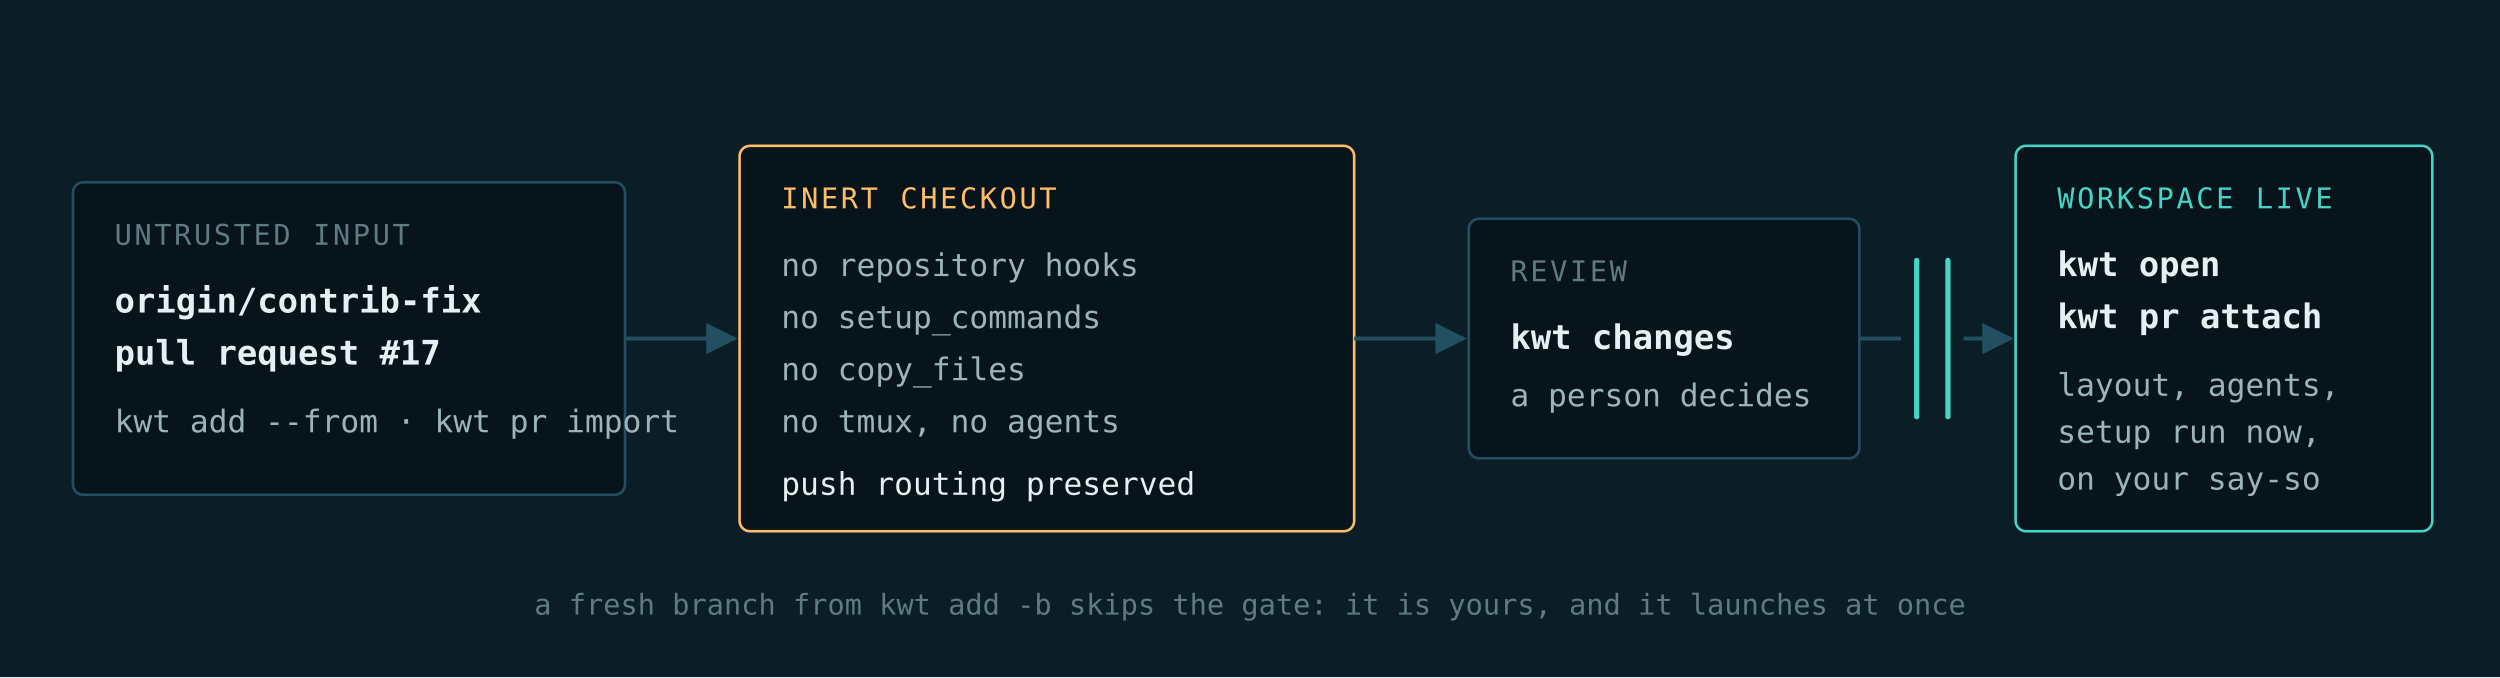
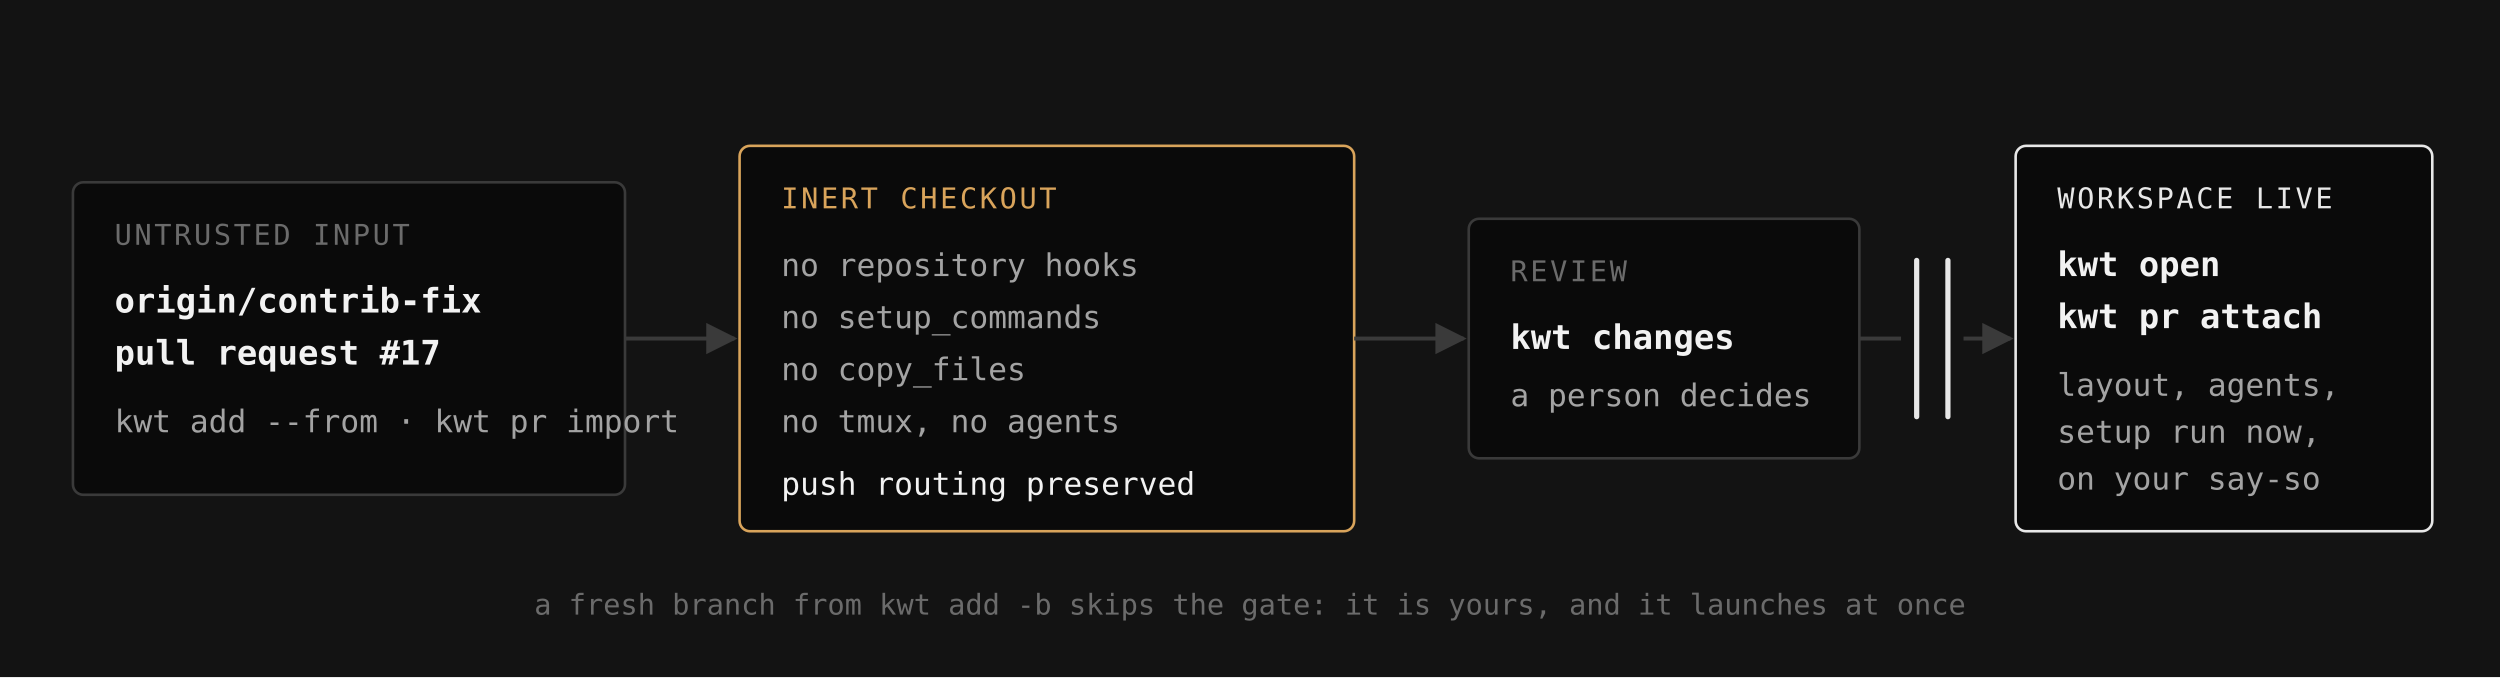
<svg xmlns="http://www.w3.org/2000/svg" viewBox="0 0 960 260" font-family="JetBrains Mono, ui-monospace, Menlo, monospace" font-size="13">
  <defs>
    <marker id="arrow" viewBox="0 0 10 10" refX="9" refY="5" markerWidth="8" markerHeight="8" orient="auto-start-reverse">
-       <path d="M0 0L10 5L0 10z" fill="#235061" />
+       <path d="M0 0L10 5L0 10z" fill="#3a3a3a" />
    </marker>
  </defs>
-   <rect width="960" height="260" fill="#0b1d26" />
+   <rect width="960" height="260" fill="#131313" />
  <g>
-     <rect x="28" y="70" width="212" height="120" rx="4" fill="#07141b" stroke="#235061" />
-     <text x="44" y="94" fill="#5f7a82" font-size="11" letter-spacing="1">UNTRUSTED INPUT</text>
-     <text x="44" y="120" fill="#e6f0f2" font-weight="600">origin/contrib-fix</text>
-     <text x="44" y="140" fill="#e6f0f2" font-weight="600">pull request #17</text>
-     <text x="44" y="166" fill="#9db3ba" font-size="12">kwt add --from · kwt pr import</text>
+     <rect x="28" y="70" width="212" height="120" rx="4" fill="#0a0a0a" stroke="#3a3a3a" />
+     <text x="44" y="94" fill="#6b6b6b" font-size="11" letter-spacing="1">UNTRUSTED INPUT</text>
+     <text x="44" y="120" fill="#f2f2f2" font-weight="600">origin/contrib-fix</text>
+     <text x="44" y="140" fill="#f2f2f2" font-weight="600">pull request #17</text>
+     <text x="44" y="166" fill="#a3a3a3" font-size="12">kwt add --from · kwt pr import</text>
  </g>
-   <path d="M240 130 L282 130" fill="none" stroke="#235061" stroke-width="1.5" marker-end="url(#arrow)" />
+   <path d="M240 130 L282 130" fill="none" stroke="#3a3a3a" stroke-width="1.5" marker-end="url(#arrow)" />
  <g>
-     <rect x="284" y="56" width="236" height="148" rx="4" fill="#07141b" stroke="#ffbd66" />
-     <text x="300" y="80" fill="#ffbd66" font-size="11" letter-spacing="1">INERT CHECKOUT</text>
-     <text x="300" y="106" fill="#9db3ba" font-size="12">no repository hooks</text>
-     <text x="300" y="126" fill="#9db3ba" font-size="12">no setup_commands</text>
-     <text x="300" y="146" fill="#9db3ba" font-size="12">no copy_files</text>
-     <text x="300" y="166" fill="#9db3ba" font-size="12">no tmux, no agents</text>
-     <text x="300" y="190" fill="#e6f0f2" font-size="12">push routing preserved</text>
+     <rect x="284" y="56" width="236" height="148" rx="4" fill="#0a0a0a" stroke="#d9a45b" />
+     <text x="300" y="80" fill="#d9a45b" font-size="11" letter-spacing="1">INERT CHECKOUT</text>
+     <text x="300" y="106" fill="#a3a3a3" font-size="12">no repository hooks</text>
+     <text x="300" y="126" fill="#a3a3a3" font-size="12">no setup_commands</text>
+     <text x="300" y="146" fill="#a3a3a3" font-size="12">no copy_files</text>
+     <text x="300" y="166" fill="#a3a3a3" font-size="12">no tmux, no agents</text>
+     <text x="300" y="190" fill="#f2f2f2" font-size="12">push routing preserved</text>
  </g>
-   <path d="M520 130 L562 130" fill="none" stroke="#235061" stroke-width="1.5" marker-end="url(#arrow)" />
+   <path d="M520 130 L562 130" fill="none" stroke="#3a3a3a" stroke-width="1.5" marker-end="url(#arrow)" />
  <g>
-     <rect x="564" y="84" width="150" height="92" rx="4" fill="#07141b" stroke="#235061" />
-     <text x="580" y="108" fill="#5f7a82" font-size="11" letter-spacing="1">REVIEW</text>
-     <text x="580" y="134" fill="#e6f0f2" font-weight="600">kwt changes</text>
-     <text x="580" y="156" fill="#9db3ba" font-size="12">a person decides</text>
+     <rect x="564" y="84" width="150" height="92" rx="4" fill="#0a0a0a" stroke="#3a3a3a" />
+     <text x="580" y="108" fill="#6b6b6b" font-size="11" letter-spacing="1">REVIEW</text>
+     <text x="580" y="134" fill="#f2f2f2" font-weight="600">kwt changes</text>
+     <text x="580" y="156" fill="#a3a3a3" font-size="12">a person decides</text>
  </g>
-   <g stroke="#43d6c5" stroke-width="2" stroke-linecap="round">
+   <g stroke="#e8e8e8" stroke-width="2" stroke-linecap="round">
    <path d="M736 100 L736 160" />
    <path d="M748 100 L748 160" />
  </g>
-   <path d="M714 130 L730 130" fill="none" stroke="#235061" stroke-width="1.5" />
-   <path d="M754 130 L772 130" fill="none" stroke="#235061" stroke-width="1.5" marker-end="url(#arrow)" />
+   <path d="M714 130 L730 130" fill="none" stroke="#3a3a3a" stroke-width="1.5" />
+   <path d="M754 130 L772 130" fill="none" stroke="#3a3a3a" stroke-width="1.5" marker-end="url(#arrow)" />
  <g>
-     <rect x="774" y="56" width="160" height="148" rx="4" fill="#07141b" stroke="#43d6c5" />
-     <text x="790" y="80" fill="#43d6c5" font-size="11" letter-spacing="1">WORKSPACE LIVE</text>
-     <text x="790" y="106" fill="#e6f0f2" font-weight="600">kwt open</text>
-     <text x="790" y="126" fill="#e6f0f2" font-weight="600">kwt pr attach</text>
-     <text x="790" y="152" fill="#9db3ba" font-size="12">layout, agents,</text>
-     <text x="790" y="170" fill="#9db3ba" font-size="12">setup run now,</text>
-     <text x="790" y="188" fill="#9db3ba" font-size="12">on your say-so</text>
+     <rect x="774" y="56" width="160" height="148" rx="4" fill="#0a0a0a" stroke="#e8e8e8" />
+     <text x="790" y="80" fill="#e8e8e8" font-size="11" letter-spacing="1">WORKSPACE LIVE</text>
+     <text x="790" y="106" fill="#f2f2f2" font-weight="600">kwt open</text>
+     <text x="790" y="126" fill="#f2f2f2" font-weight="600">kwt pr attach</text>
+     <text x="790" y="152" fill="#a3a3a3" font-size="12">layout, agents,</text>
+     <text x="790" y="170" fill="#a3a3a3" font-size="12">setup run now,</text>
+     <text x="790" y="188" fill="#a3a3a3" font-size="12">on your say-so</text>
  </g>
-   <text x="480" y="236" fill="#5f7a82" font-size="11" text-anchor="middle">a fresh branch from kwt add -b skips the gate: it is yours, and it launches at once</text>
+   <text x="480" y="236" fill="#6b6b6b" font-size="11" text-anchor="middle">a fresh branch from kwt add -b skips the gate: it is yours, and it launches at once</text>
</svg>
